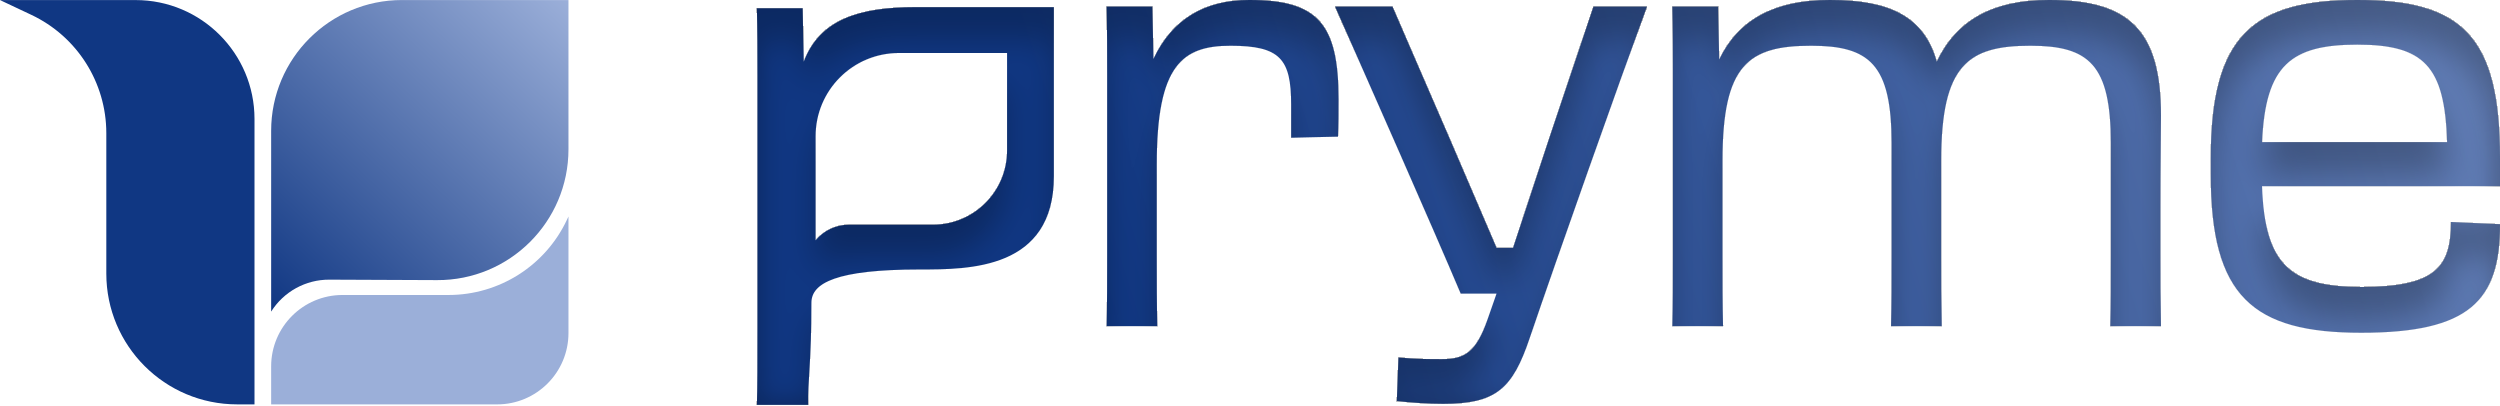
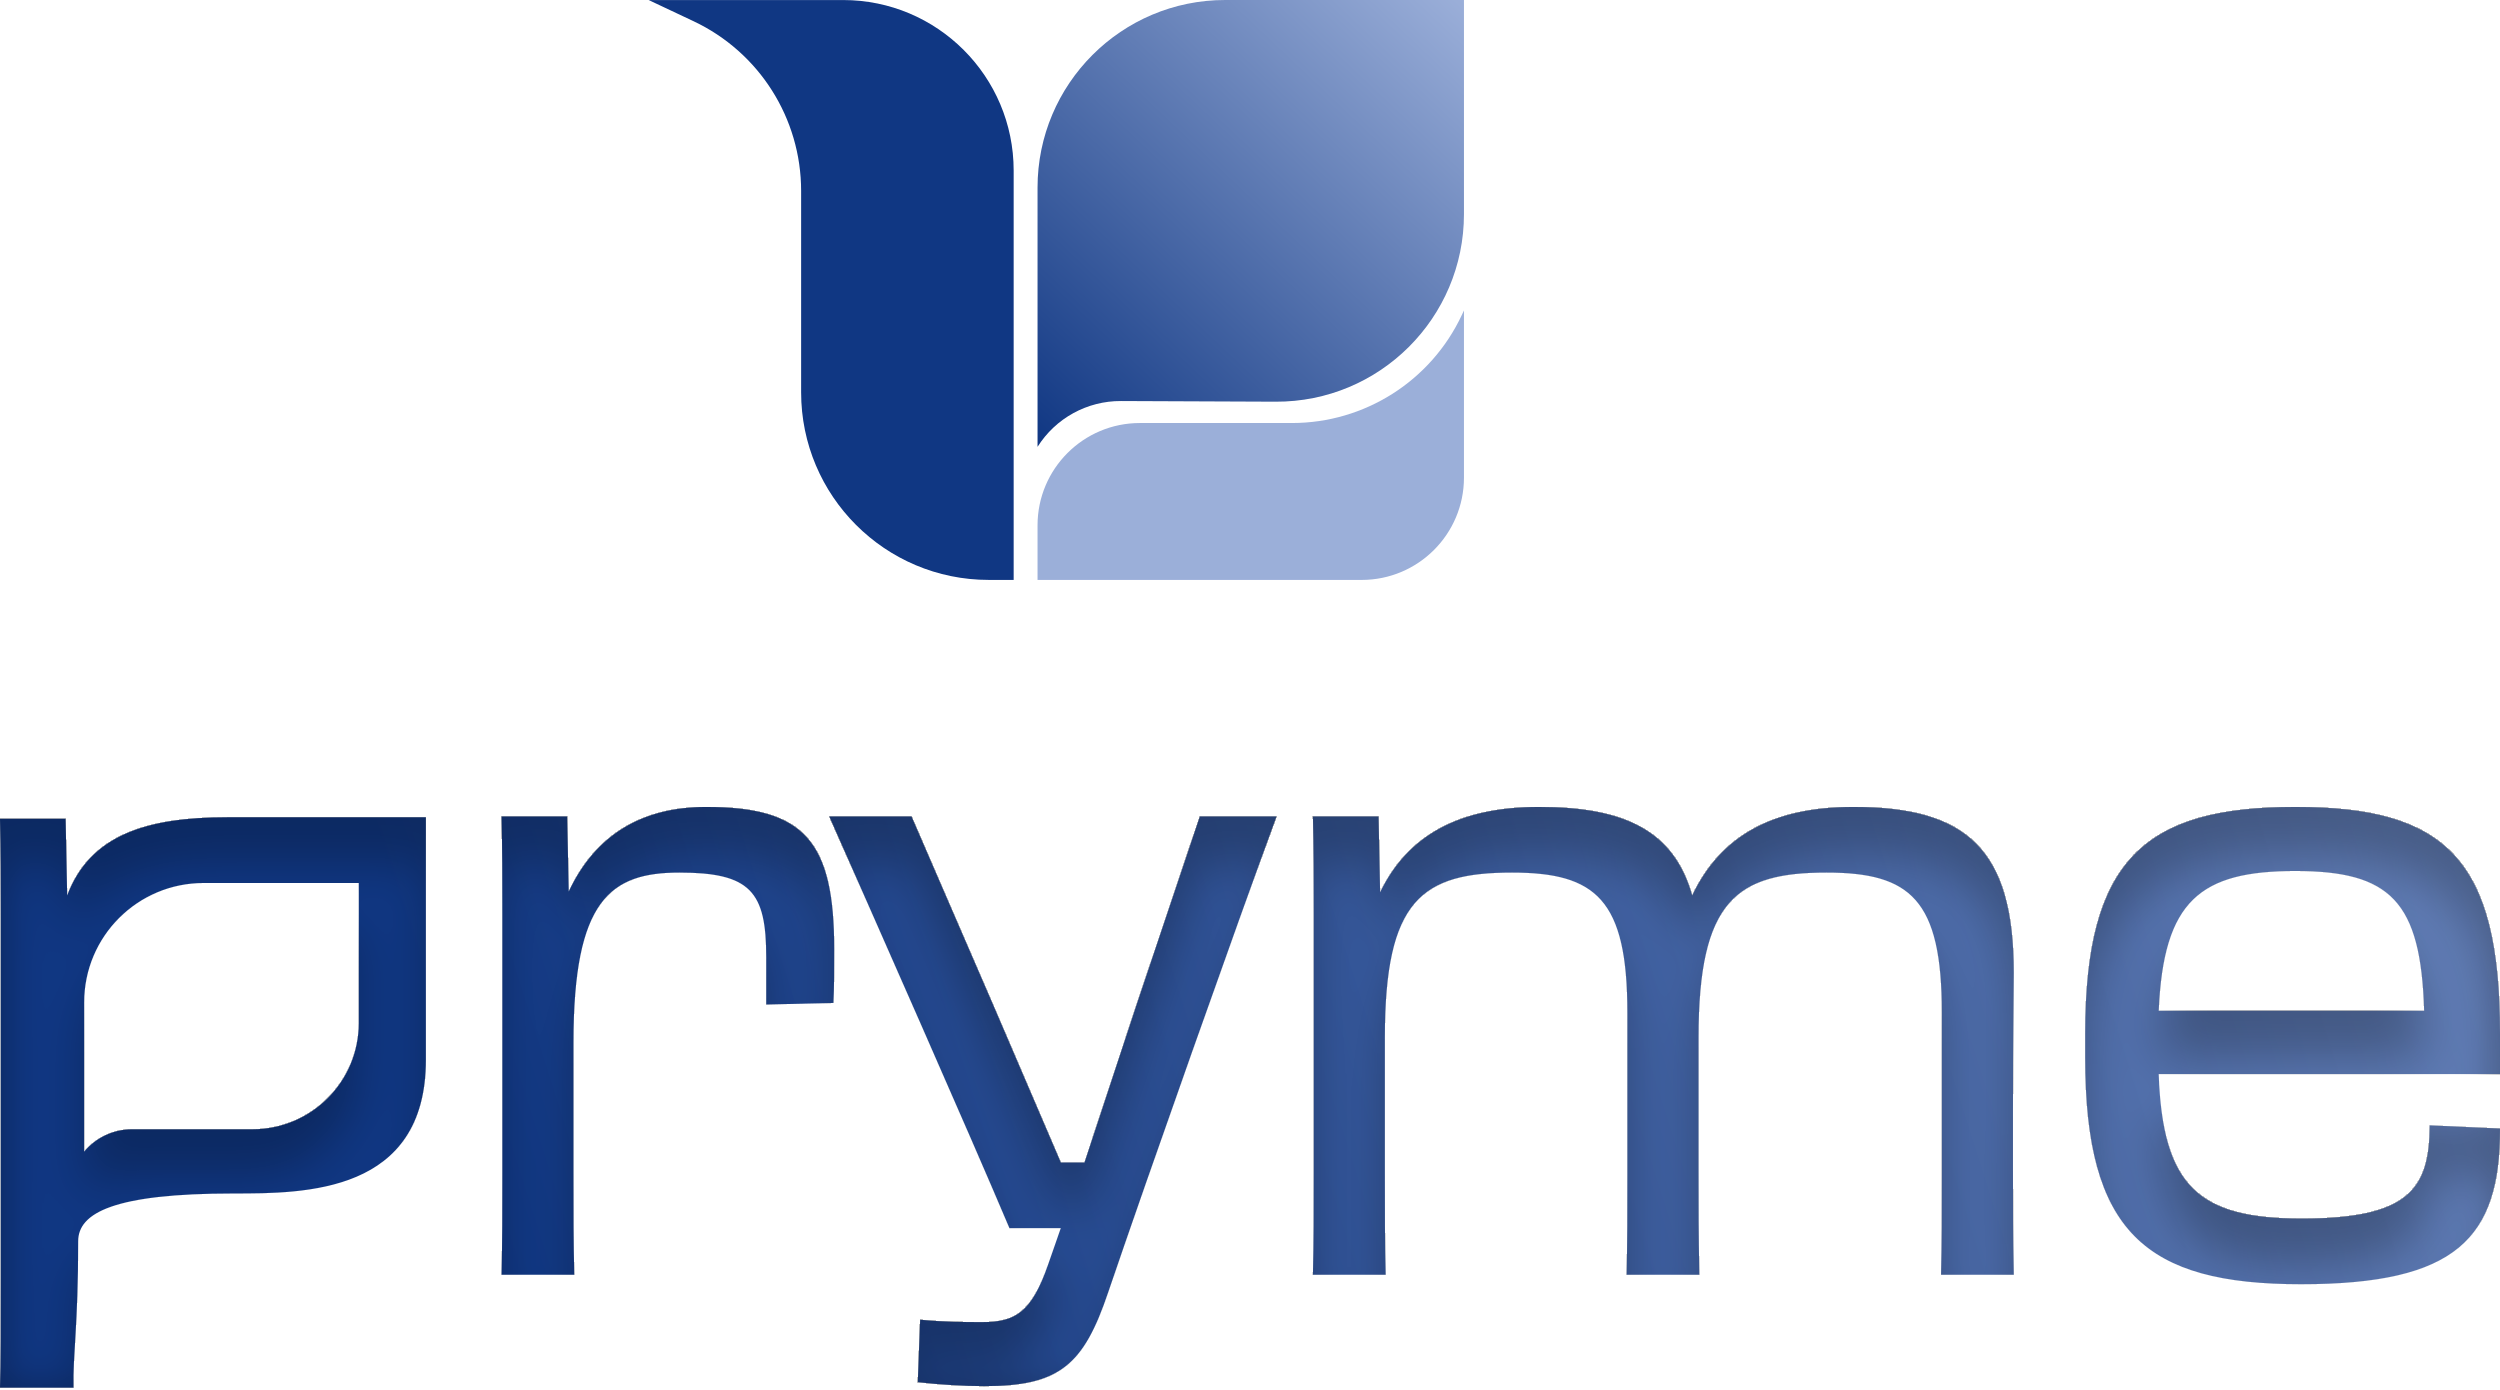
- <svg xmlns="http://www.w3.org/2000/svg" width="1592" height="258" viewBox="0 0 1592 258" fill="none">
-   <path d="M172.669 83.327C172.669 37.321 209.964 0.025 255.971 0.025H362V95.077C362 141.222 324.486 178.576 278.341 178.378L209.705 178.083C194.676 178.018 180.677 185.708 172.669 198.425V83.327Z" fill="url(#paint0_linear_160_47)" />
-   <path d="M172.669 233.285C172.669 208.191 193.012 187.848 218.106 187.848H285.619C317.908 187.848 347.288 169.188 361.016 139.963L362 137.869V212.077C362 237.172 341.657 257.515 316.563 257.515H172.669V233.285Z" fill="#9BAFD9" />
-   <path d="M151.001 257.508C104.994 257.508 67.699 220.212 67.699 174.206V84.784C67.699 52.541 49.092 23.193 19.928 9.44L0 0.043H86.339C128.163 0.043 162.067 33.947 162.067 75.771V257.508H151.001Z" fill="#103783" />
-   <g filter="url(#filter0_i_160_47)">
-     <path d="M671.082 112.239C671.082 171.594 617.446 171.595 585.633 171.595C532.612 171.595 516.706 180.215 516.705 192.803C516.705 230.338 514.273 243.439 514.624 257.821H482C482.351 247.297 482.351 229.757 482.351 209.061V48.394C482.351 32.257 482.351 19.628 482 5.245H511.116L511.818 39.273C522.007 12.531 546.849 4.577 582.981 4.577H671.082V112.239ZM923.181 88.402C933.354 112.257 943.878 136.462 952.999 157.86H963.523C970.539 136.462 978.607 112.256 986.676 87.7L1014.74 4.21H1048.77C1031.23 51.919 991.587 163.824 974.047 215.392C963.172 247.665 952.648 257.137 918.972 257.137C909.5 257.137 898.976 256.435 889.504 255.383L890.557 227.67C901.782 228.722 910.552 228.723 918.27 228.723C932.652 228.723 940.019 224.512 947.386 203.113L952.999 186.977H930.197C911.956 143.828 871.262 51.919 850.214 4.21H886.697L923.181 88.402ZM1501.14 0C1567.8 4.28726e-05 1592 23.153 1592 100.68V118.57H1440.46C1442.21 168.735 1458.35 182.768 1503.95 182.768C1551.31 182.768 1560.78 169.788 1560.78 141.373L1592 142.776C1592 191.537 1572.71 211.884 1503.6 211.884C1434.49 211.884 1407.83 188.731 1407.83 111.204V100.68C1407.83 23.153 1434.49 0 1501.14 0ZM795.55 0C839.049 2.79424e-05 852.38 15.085 852.38 63.145C852.38 71.213 852.379 80.334 852.028 86.999L822.211 87.7V66.652C822.211 37.536 815.194 29.116 783.622 29.116C753.103 29.116 736.615 41.044 736.615 104.539V162.421C736.615 180.312 736.615 193.291 736.966 207.674H704.692C705.043 192.94 705.043 179.259 705.043 162.421V48.06C705.043 31.572 705.043 18.242 704.692 4.21H733.809L734.511 37.536C746.438 12.278 767.135 0 795.55 0ZM1304.9 0C1355.41 0 1376.11 18.943 1376.11 73.668C1376.11 84.543 1375.76 102.785 1375.76 134.006V161.368C1375.76 177.856 1375.76 188.731 1376.11 207.674H1343.83C1344.19 192.59 1344.19 181.364 1344.19 162.07V91.208C1344.19 41.044 1330.15 29.116 1292.97 29.116C1253.33 29.116 1236.14 41.044 1236.14 102.434V162.07C1236.14 178.558 1236.14 188.731 1236.49 207.674H1204.22C1204.57 192.239 1204.57 181.363 1204.57 161.719V91.208C1204.57 41.044 1190.53 29.116 1153.35 29.116C1113.36 29.116 1096.87 41.044 1096.87 102.434V162.421C1096.87 180.312 1096.87 193.291 1097.22 207.674H1064.95C1065.3 192.94 1065.3 179.259 1065.3 162.421V48.06C1065.3 31.572 1065.3 18.242 1064.95 4.21H1094.06L1094.77 37.887C1107.04 12.629 1129.85 0 1165.28 0C1203.87 1.58561e-05 1225.26 10.875 1233.33 39.29C1245.96 12.98 1268.76 0 1304.9 0ZM572.378 33.737C543.095 33.737 519.357 57.475 519.356 86.758V153.035C524.612 146.751 532.383 143.118 540.575 143.118H594.139C620.188 143.118 641.305 122.002 641.306 95.952V33.737H572.378ZM1501.14 28.415C1459.05 28.415 1442.56 41.395 1440.46 90.507H1558.33C1556.92 41.746 1543.24 28.415 1501.14 28.415Z" fill="url(#paint1_linear_160_47)" />
+ <svg xmlns="http://www.w3.org/2000/svg" width="1110" height="617" viewBox="0 0 1110 617" fill="none">
+   <path d="M460.669 83.302C460.669 37.295 497.964 0 543.971 0H650V95.051C650 141.197 612.486 178.55 566.341 178.352L497.705 178.058C482.676 177.993 468.677 185.682 460.669 198.4V83.302Z" fill="url(#paint0_linear_160_46)" />
+   <path d="M460.669 233.26C460.669 208.165 481.012 187.822 506.106 187.822H573.619C605.908 187.822 635.288 169.163 649.016 139.938L650 137.844V212.052C650 237.146 629.657 257.489 604.563 257.489H460.669V233.26Z" fill="#9BAFD9" />
+   <path d="M439.001 257.482C392.994 257.482 355.699 220.187 355.699 174.181V84.759C355.699 52.516 337.092 23.168 307.928 9.415L288 0.017H374.339C416.163 0.017 450.067 33.922 450.067 75.746V257.482H439.001Z" fill="#103783" />
+   <g filter="url(#filter0_i_160_46)">
+     <path d="M189.082 470.541C189.082 529.895 135.446 529.896 103.633 529.896C50.612 529.896 34.706 538.516 34.705 551.104C34.705 588.639 32.273 601.74 32.624 616.123H0C0.351 605.598 0.351 588.059 0.351 567.362V406.695C0.351 390.558 0.351 377.929 0 363.546H29.116L29.818 397.574C40.007 370.832 64.849 362.878 100.981 362.878H189.082V470.541ZM441.181 446.704C451.354 470.558 461.878 494.763 470.999 516.162H481.523C488.539 494.763 496.607 470.557 504.676 446.001L532.74 362.511H566.768C549.227 410.22 509.587 522.125 492.047 573.693C481.172 605.966 470.648 615.438 436.972 615.438C427.5 615.438 416.976 614.736 407.504 613.684L408.557 585.971C419.782 587.024 428.552 587.024 436.27 587.024C450.652 587.024 458.019 582.813 465.386 561.415L470.999 545.278H448.197C429.956 502.129 389.262 410.22 368.214 362.511H404.697L441.181 446.704ZM1019.14 358.301C1085.8 358.301 1110 381.454 1110 458.981V476.872H958.456C960.21 527.036 976.347 541.069 1021.95 541.069C1069.31 541.069 1078.78 528.089 1078.78 499.674L1110 501.078C1110 549.839 1090.71 570.185 1021.6 570.185C952.492 570.185 925.831 547.032 925.831 469.505V458.981C925.831 381.454 952.492 358.301 1019.14 358.301ZM313.55 358.301C357.049 358.301 370.38 373.386 370.38 421.446C370.38 429.514 370.379 438.635 370.028 445.3L340.211 446.001V424.954C340.211 395.837 333.194 387.417 301.622 387.417C271.103 387.418 254.615 399.346 254.615 462.84V520.722C254.615 538.613 254.615 551.592 254.966 565.975H222.692C223.043 551.242 223.043 537.56 223.043 520.722V406.361C223.043 389.873 223.043 376.543 222.692 362.511H251.809L252.511 395.837C264.438 370.58 285.135 358.301 313.55 358.301ZM822.896 358.301C873.411 358.301 894.108 377.245 894.108 431.969C894.108 442.844 893.758 461.086 893.758 492.307V519.669C893.758 536.157 893.758 547.032 894.108 565.975H861.835C862.186 550.891 862.186 539.665 862.186 520.372V449.509C862.185 399.345 848.154 387.417 810.969 387.417C771.328 387.417 754.139 399.345 754.139 460.735V520.372C754.139 536.859 754.139 547.032 754.49 565.975H722.216C722.567 550.54 722.567 539.665 722.567 520.02V449.509C722.567 399.345 708.534 387.417 671.35 387.417C631.359 387.418 614.871 399.345 614.871 460.735V520.722C614.871 538.613 614.871 551.592 615.222 565.975H582.948C583.299 551.242 583.299 537.56 583.299 520.722V406.361C583.299 389.873 583.299 376.543 582.948 362.511H612.064L612.767 396.188C625.045 370.93 647.846 358.301 683.277 358.301C721.865 358.301 743.265 369.176 751.333 397.591C763.962 371.281 786.763 358.301 822.896 358.301ZM90.378 392.039C61.095 392.039 37.357 415.777 37.356 445.059V511.336C42.612 505.052 50.383 501.42 58.575 501.419H112.139C138.188 501.419 159.305 480.303 159.306 454.253V392.039H90.378ZM1019.14 386.716C977.048 386.716 960.561 399.696 958.456 448.808H1076.33C1074.92 400.047 1061.24 386.716 1019.14 386.716Z" fill="url(#paint1_linear_160_46)" />
  </g>
  <defs>
-     <filter id="filter0_i_160_47" x="482" y="0" width="1110" height="279.03" filterUnits="userSpaceOnUse" color-interpolation-filters="sRGB">
+     <filter id="filter0_i_160_46" x="0" y="358.301" width="1110" height="279.03" filterUnits="userSpaceOnUse" color-interpolation-filters="sRGB">
      <feFlood flood-opacity="0" result="BackgroundImageFix" />
      <feBlend mode="normal" in="SourceGraphic" in2="BackgroundImageFix" result="shape" />
      <feColorMatrix in="SourceAlpha" type="matrix" values="0 0 0 0 0 0 0 0 0 0 0 0 0 0 0 0 0 0 127 0" result="hardAlpha" />
      <feOffset dy="21.209" />
      <feGaussianBlur stdDeviation="10.604" />
      <feComposite in2="hardAlpha" operator="arithmetic" k2="-1" k3="1" />
      <feColorMatrix type="matrix" values="0 0 0 0 0 0 0 0 0 0 0 0 0 0 0 0 0 0 0.25 0" />
-       <feBlend mode="normal" in2="shape" result="effect1_innerShadow_160_47" />
+       <feBlend mode="normal" in2="shape" result="effect1_innerShadow_160_46" />
    </filter>
-     <linearGradient id="paint0_linear_160_47" x1="174.111" y1="198.425" x2="361.617" y2="0.007" gradientUnits="userSpaceOnUse">
+     <linearGradient id="paint0_linear_160_46" x1="462.111" y1="198.4" x2="649.617" y2="-0.018" gradientUnits="userSpaceOnUse">
      <stop stop-color="#103783" />
      <stop offset="1" stop-color="#9BAFD9" />
    </linearGradient>
-     <linearGradient id="paint1_linear_160_47" x1="710.236" y1="216.2" x2="2155.77" y2="-241.442" gradientUnits="userSpaceOnUse">
+     <linearGradient id="paint1_linear_160_46" x1="228.236" y1="574.501" x2="1673.77" y2="116.859" gradientUnits="userSpaceOnUse">
      <stop stop-color="#103783" />
      <stop offset="1" stop-color="#9BAFD9" />
    </linearGradient>
  </defs>
</svg>
